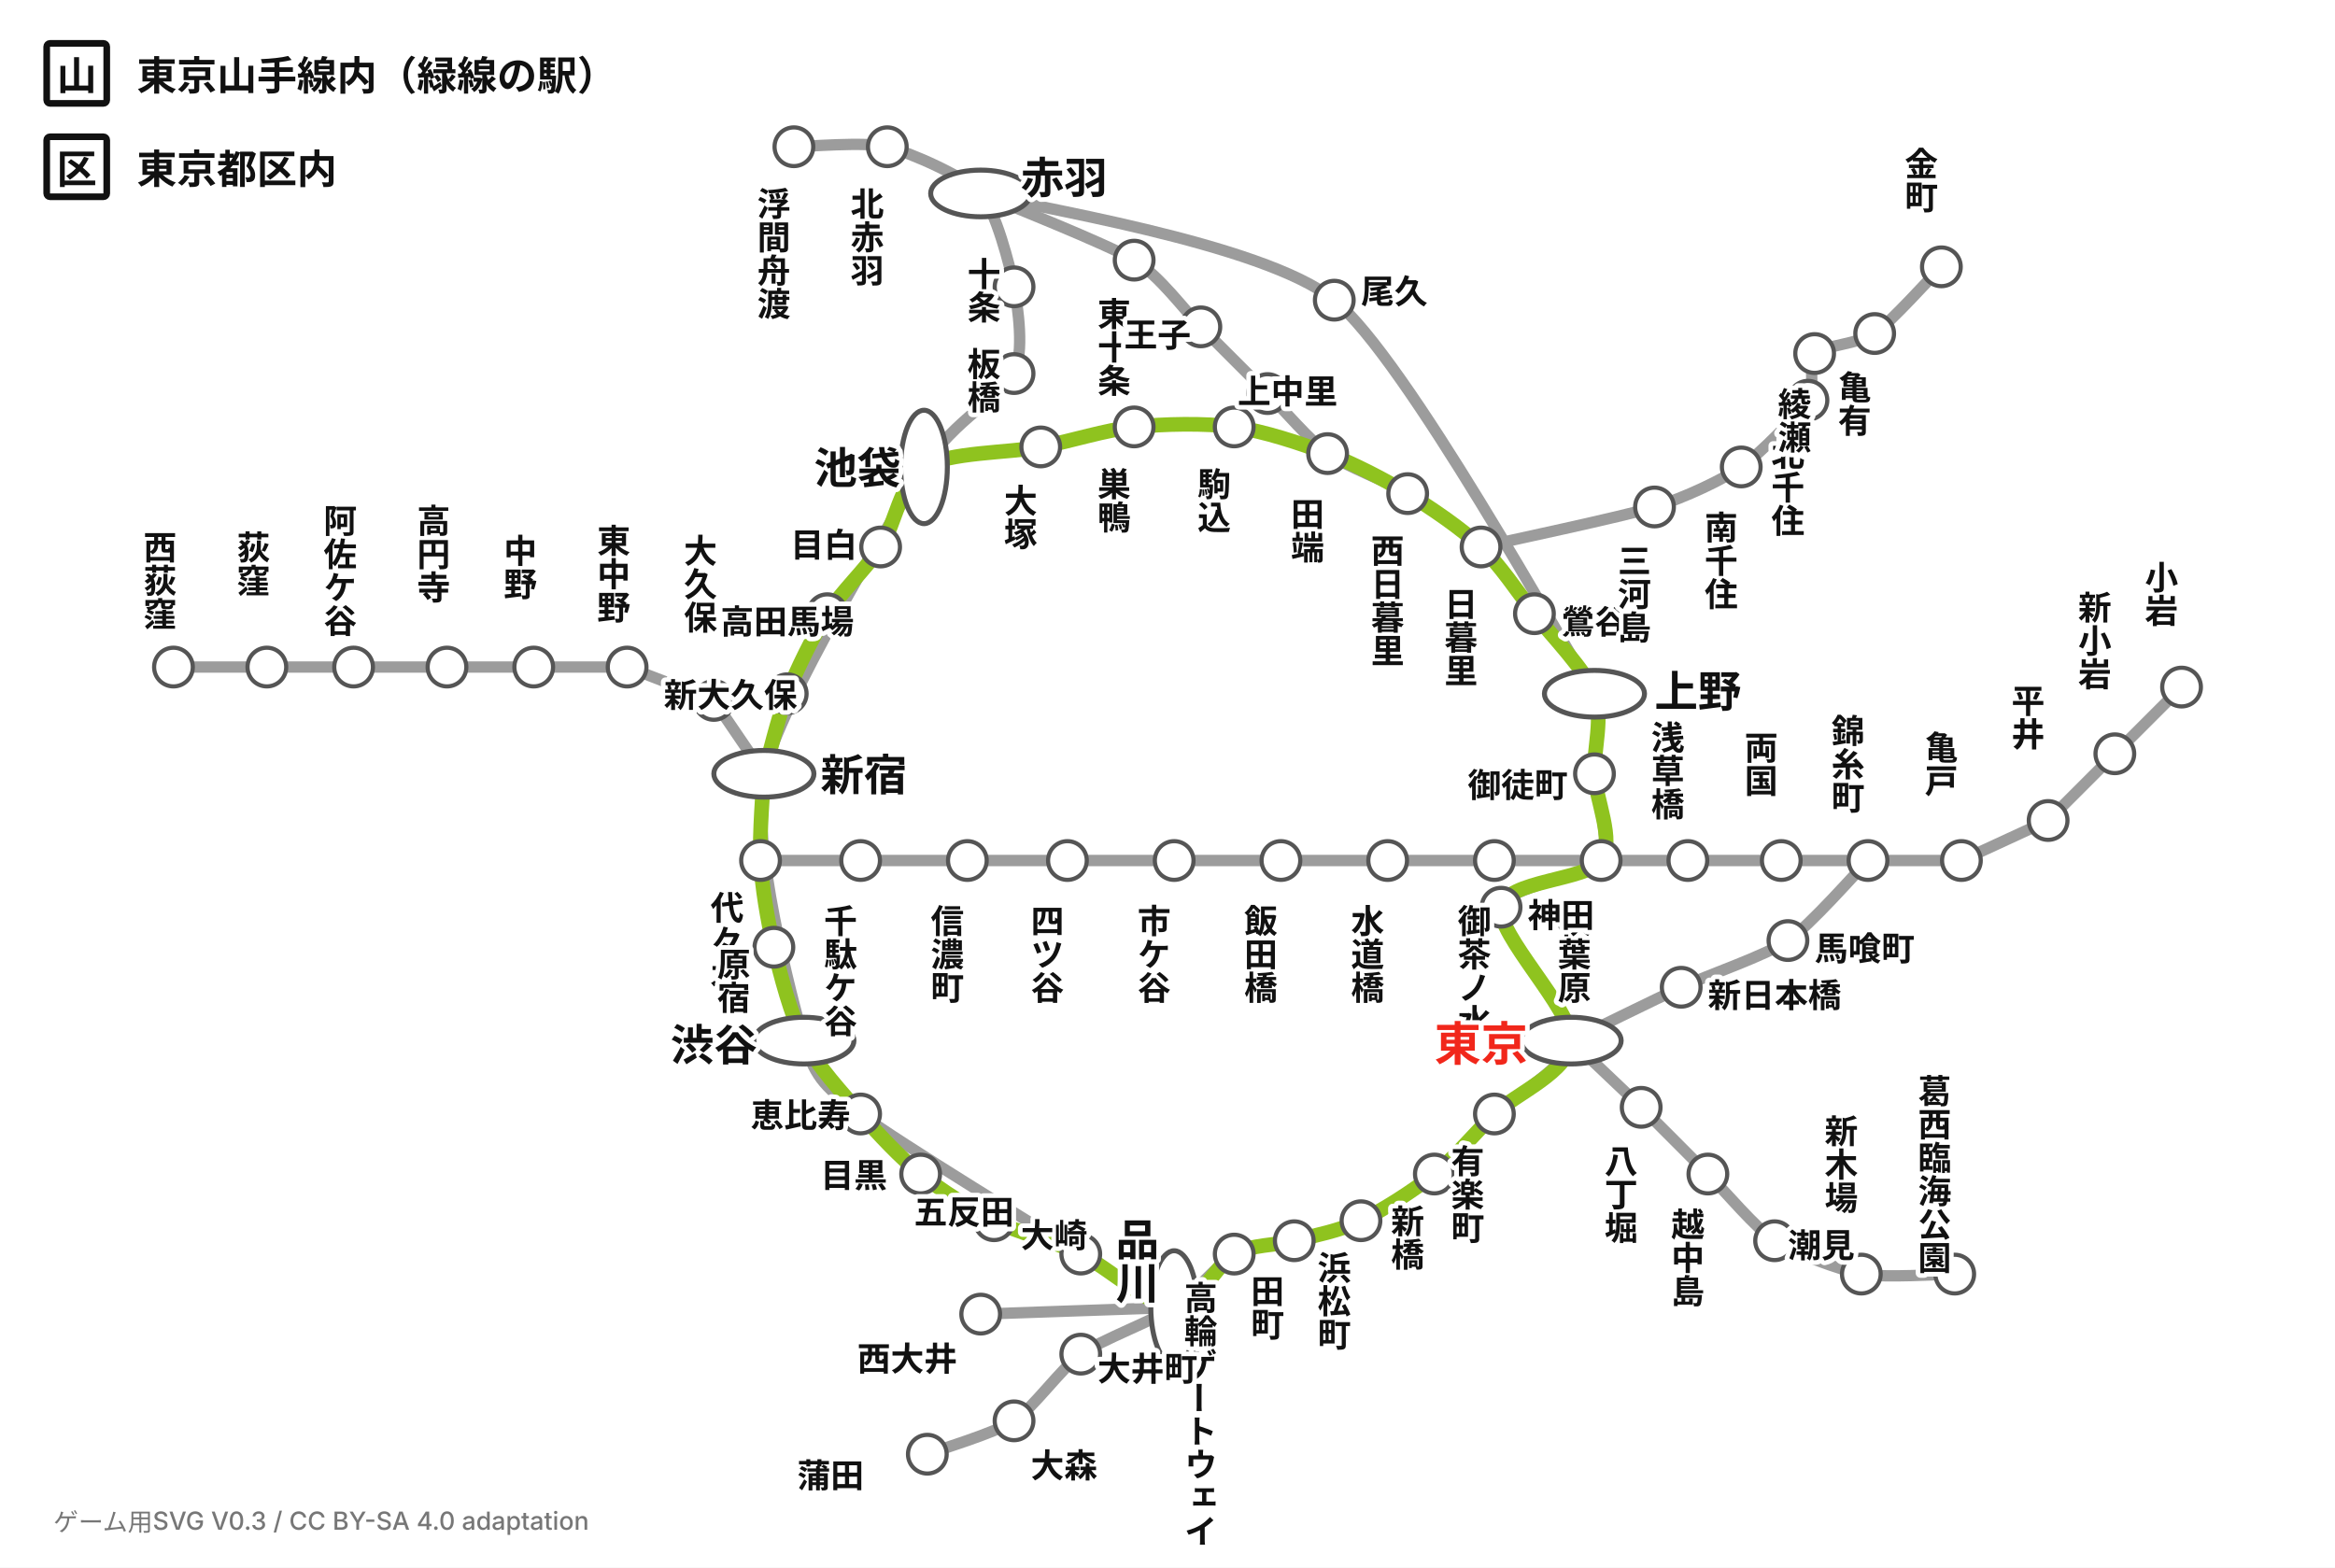
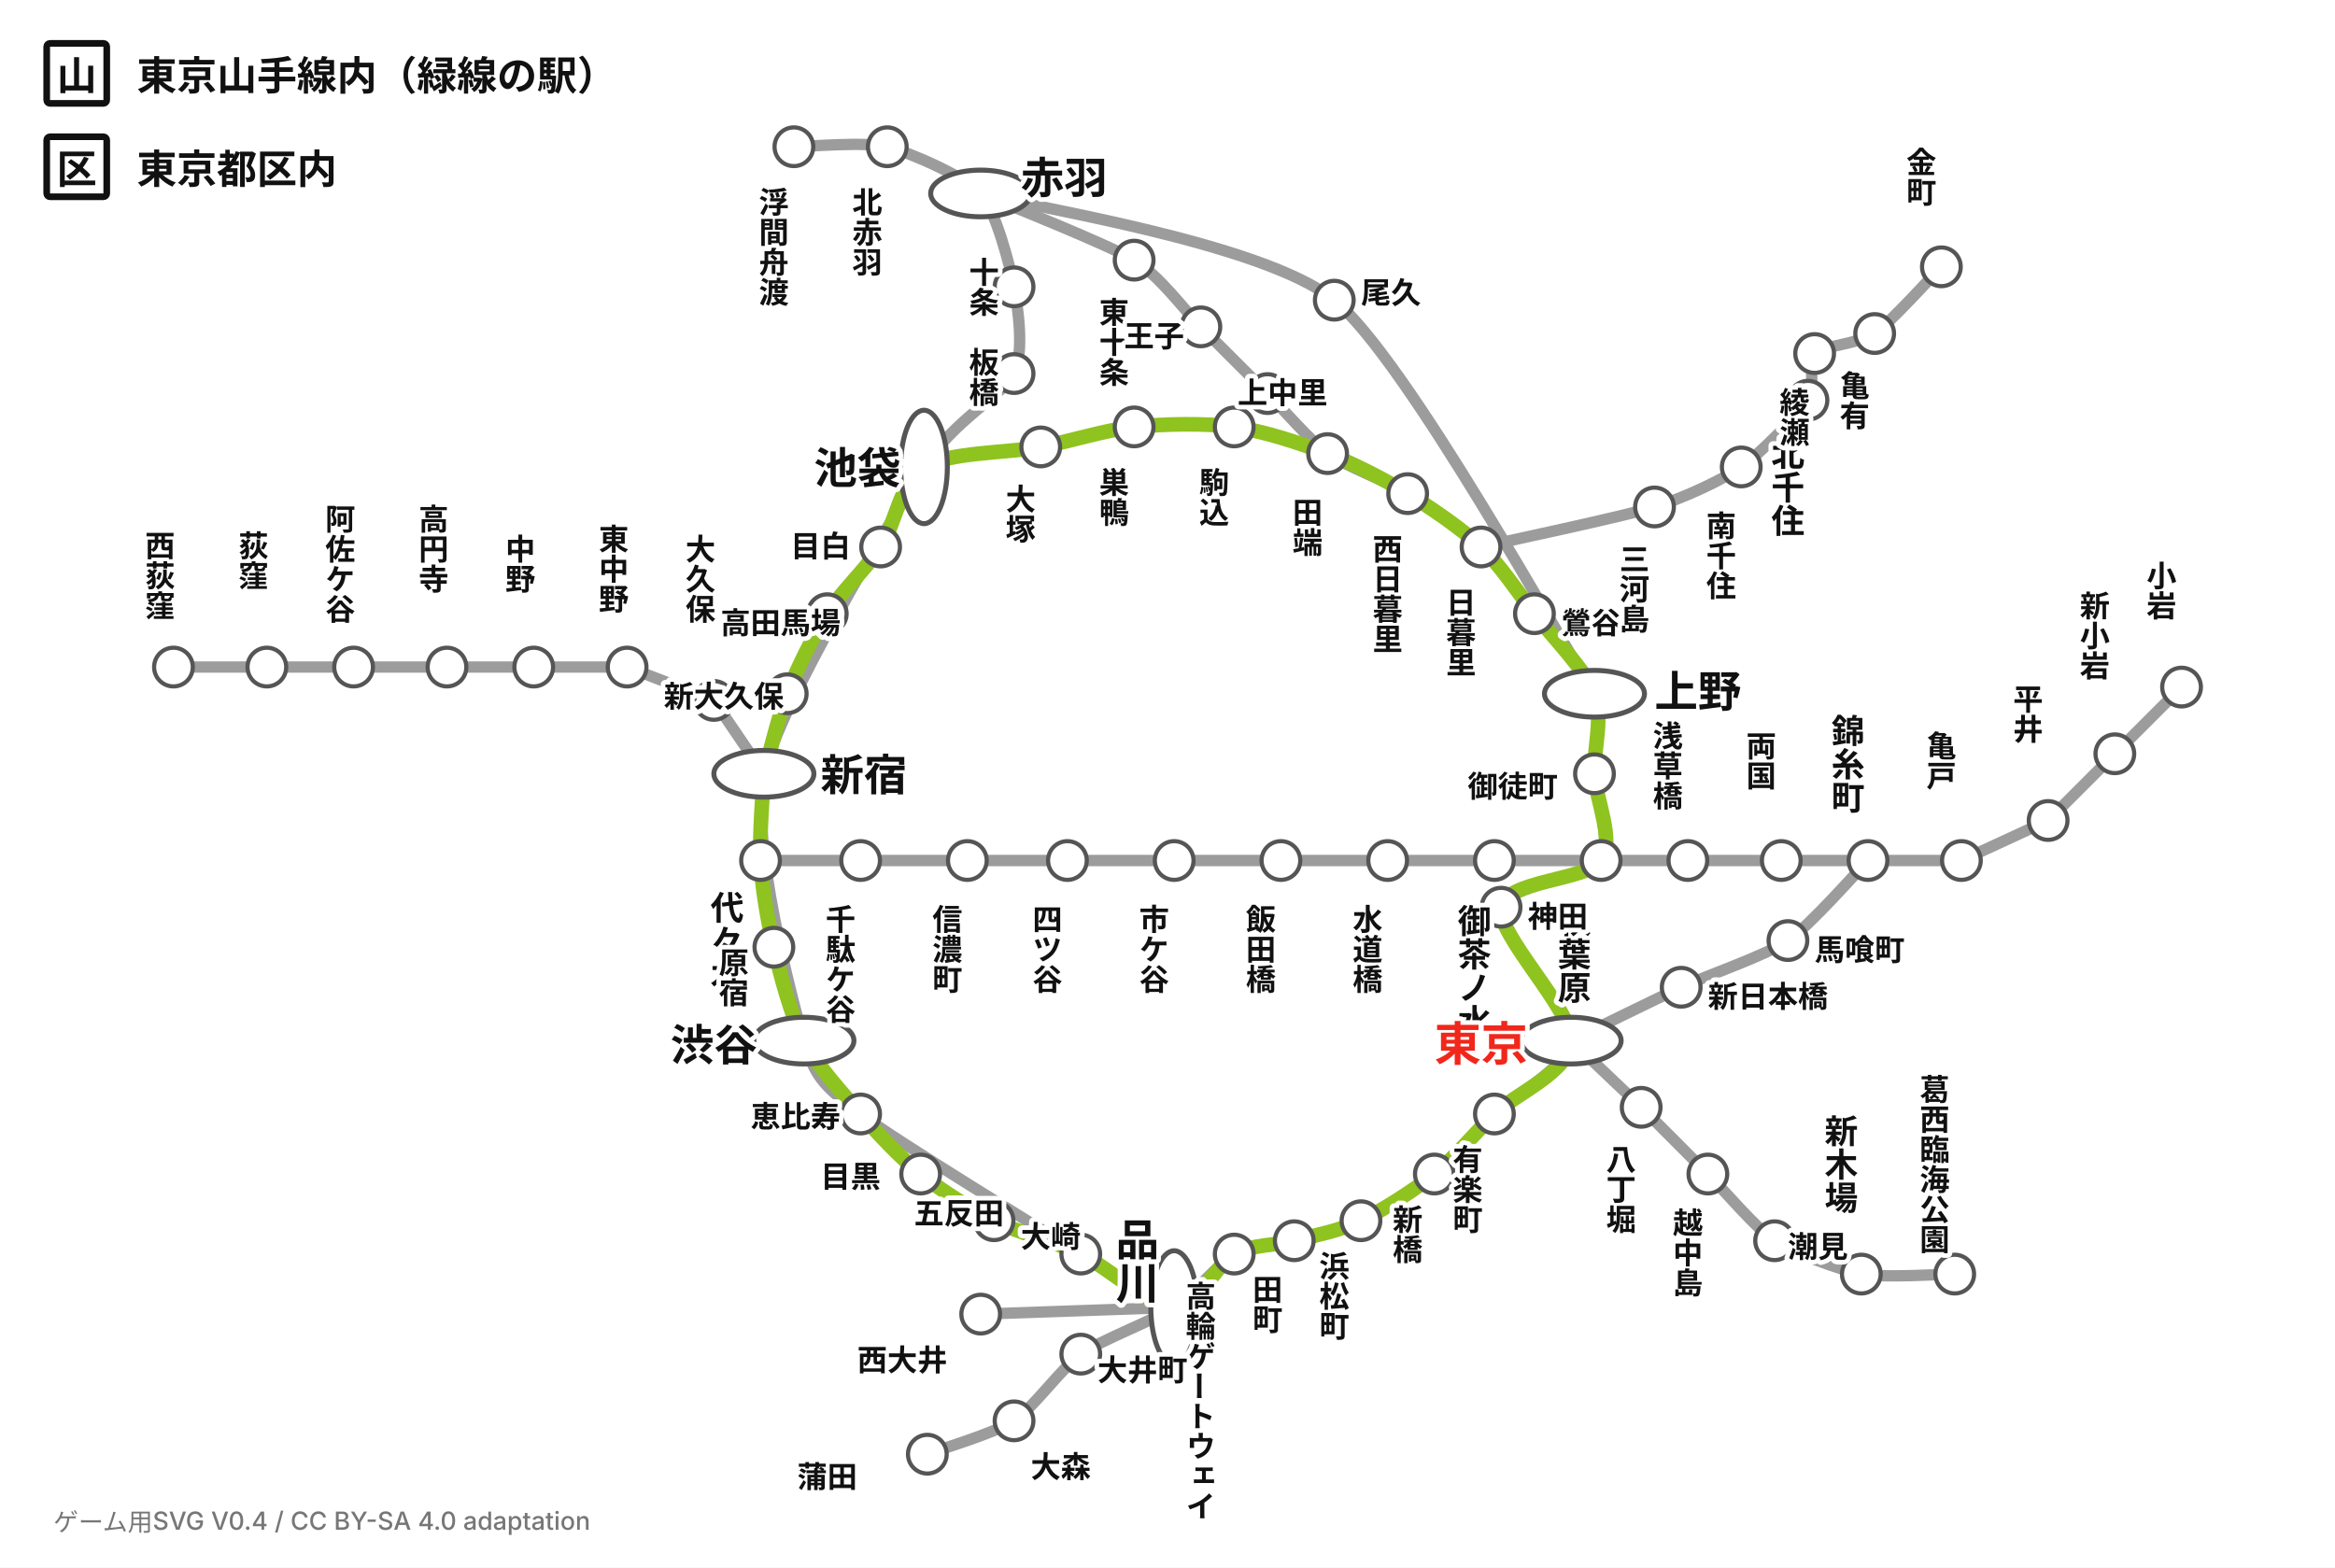
<svg xmlns="http://www.w3.org/2000/svg" viewBox="0 0 700 470" role="img" aria-labelledby="title desc">
  <style>
.bg{fill:#fff}.route{fill:none;stroke:#9c9c9c;stroke-width:3.4;stroke-linecap:round;stroke-linejoin:round}.yamanote{fill:none;stroke:#8fc31f;stroke-width:4.4;stroke-linecap:round;stroke-linejoin:round}
.station{fill:#fff;stroke:#555;stroke-width:1.25}.hub{fill:#fff;stroke:#555;stroke-width:1.5}
.label{font-family:-apple-system,BlinkMacSystemFont,"Yu Gothic","Hiragino Sans",sans-serif;font-size:10px;font-weight:650;fill:#111;paint-order:stroke;stroke:#fff;stroke-width:2.8px;stroke-linejoin:round}
- .vlabel{writing-mode:vertical-rl;text-orientation:upright;letter-spacing:0}.hub-label{font-size:13px;font-weight:850}.tokyo{fill:#f1271b;font-size:14px}.legend{font-size:12px;font-weight:800}.legend-box{fill:#fff;stroke:#111;stroke-width:2}.note{font-size:7.5px;font-weight:500;fill:#777}
+ .minor-label{font-size:9px}.major-label{font-weight:850}.labels-major-only .minor-label{display:none}.vlabel{writing-mode:vertical-rl;text-orientation:upright;letter-spacing:0}.hub-label{font-size:13px;font-weight:850}.tokyo{fill:#f1271b;font-size:14px}.legend{font-size:12px;font-weight:800}.legend-box{fill:#fff;stroke:#111;stroke-width:2}.note{font-size:7.5px;font-weight:500;fill:#777}
</style>
  <rect class="bg" width="700" height="470" />
  <rect class="legend-box" x="14" y="13" width="18" height="18" rx="1" />
-   <text class="label legend" x="23" y="27" text-anchor="middle">山</text>
+   <text class="label legend" x="23" y="27" text-anchor="middle" data-label-for="山">山</text>
  <text class="label legend" x="41" y="27">東京山手線内（緑線の駅）</text>
  <rect class="legend-box" x="14" y="41" width="18" height="18" rx="1" />
-   <text class="label legend" x="23" y="55" text-anchor="middle">区</text>
+   <text class="label legend" x="23" y="55" text-anchor="middle" data-label-for="区">区</text>
  <text class="label legend" x="41" y="55">東京都区内</text>
  <polyline id="chuo" class="route" points="52,200 80,200 106,200 134,200 160,200 188,200 214,210 229,232 228,258 258,258 290,258 320,258 352,258 384,258 416,258 448,258 480,258 506,258 534,258 560,258 588,258 614,246 634,226 654,206" />
  <path id="saikyo" class="route" d="M 238 44 C 241.3 44.0 259.5 42.4 266 44 C 272.5 45.6 289.6 53.1 294 58 C 298.4 62.9 302.8 79.7 304 86 C 305.2 92.3 307.1 105.7 304 112 C 300.9 118.3 285.8 126.0 277 140 C 268.3 154.0 233.2 211.9 229 232 C 224.8 252.1 237.6 300.1 241 312 C 244.4 323.9 248.3 326.5 258 334 C 267.7 341.5 316.3 371.1 324 376" />
  <path id="keihin" class="route" d="M 294 58 C 299.4 60.3 332.3 73.3 340 78 C 347.7 82.7 355.3 93.3 360 98 C 364.7 102.7 375.6 113.6 380 118 C 384.4 122.4 393.1 132.5 398 136 C 402.9 139.5 416.6 144.7 422 148 C 427.4 151.3 439.6 159.8 444 164 C 448.4 168.2 456.0 178.9 460 184 C 464.0 189.1 475.9 202.4 478 208 C 480.1 213.6 477.8 226.2 478 232 C 478.2 237.8 483.3 253.3 480 258 C 476.7 262.7 451.1 265.7 450 272 C 448.9 278.3 471.2 304.8 471 312 C 470.8 319.2 452.8 329.3 448 334 C 443.2 338.7 434.7 348.3 430 352 C 425.3 355.7 412.9 363.7 408 366 C 403.1 368.3 392.4 370.8 388 372 C 383.6 373.2 374.2 373.7 370 376 C 365.8 378.3 357.4 388.5 352 392 C 346.6 395.5 329.6 402.0 324 406 C 318.4 410.0 309.4 422.5 304 426 C 298.6 429.5 281.0 434.8 278 436" />
  <path id="utsunomiya" class="route" d="M 294 58 C 306.4 61.7 378.5 72.5 400 90 C 421.5 107.5 468.9 194.2 478 208" />
  <path id="joban" class="route" d="M 444 164 C 450.1 162.6 486.9 154.8 496 152 C 505.1 149.2 516.6 143.7 522 140 C 527.4 136.3 539.4 124.0 542 120 C 544.6 116.0 541.7 108.3 544 106 C 546.3 103.7 557.6 103.0 562 100 C 566.4 97.0 579.7 82.3 582 80" />
  <path id="sobu" class="route" d="M 471 312 C 474.9 310.1 496.4 299.5 504 296 C 511.6 292.5 529.5 286.4 536 282 C 542.5 277.6 557.2 260.8 560 258" />
  <path id="keiyo" class="route" d="M 471 312 C 473.4 314.3 487.2 327.3 492 332 C 496.8 336.7 507.3 347.3 512 352 C 516.7 356.7 526.6 368.5 532 372 C 537.4 375.5 551.7 380.8 558 382 C 564.3 383.2 582.7 382.0 586 382" />
  <path id="yokosuka" class="route" d="M 352 392 C 345.2 392.2 300.8 393.8 294 394" />
  <path id="yamanote" class="yamanote" d="M 229 232 C 230.1 228.4 233.2 215.2 236 208 C 238.8 200.8 243.8 190.6 248 184 C 252.2 177.4 259.6 170.6 264 164 C 268.4 157.4 269.8 144.5 277 140 C 284.2 135.5 302.6 135.8 312 134 C 321.4 132.2 331.3 128.9 340 128 C 348.7 127.1 361.3 126.8 370 128 C 378.7 129.2 390.2 133.0 398 136 C 405.8 139.0 415.1 143.8 422 148 C 428.9 152.2 438.3 158.6 444 164 C 449.7 169.4 454.9 177.4 460 184 C 465.1 190.6 475.3 200.8 478 208 C 480.7 215.2 477.7 224.5 478 232 C 478.3 239.5 484.2 252.0 480 258 C 475.8 264.0 451.4 263.9 450 272 C 448.6 280.1 471.3 302.7 471 312 C 470.7 321.3 454.1 328.0 448 334 C 441.9 340.0 436.0 347.2 430 352 C 424.0 356.8 414.3 363.0 408 366 C 401.7 369.0 393.7 370.5 388 372 C 382.3 373.5 375.4 373.0 370 376 C 364.6 379.0 358.9 392.0 352 392 C 345.1 392.0 332.1 379.9 324 376 C 315.9 372.1 305.2 369.6 298 366 C 290.8 362.4 282.0 356.8 276 352 C 270.0 347.2 263.3 340.0 258 334 C 252.8 328.0 244.9 319.5 241 312 C 237.1 304.5 233.9 292.1 232 284 C 230.1 275.9 228.4 265.8 228 258 C 227.6 250.2 228.8 235.9 229 232" />
  <circle class="station" cx="52" cy="200" r="5.8" data-station="西荻窪" />
  <circle class="station" cx="80" cy="200" r="5.8" data-station="荻窪" />
  <circle class="station" cx="106" cy="200" r="5.8" data-station="阿佐ケ谷" />
  <circle class="station" cx="134" cy="200" r="5.8" data-station="高円寺" />
  <circle class="station" cx="160" cy="200" r="5.8" data-station="中野" />
  <circle class="station" cx="188" cy="200" r="5.8" data-station="東中野" />
  <circle class="station" cx="214" cy="210" r="5.8" data-station="大久保" />
  <ellipse class="hub" cx="229" cy="232" rx="15" ry="7" data-station="新宿" />
  <circle class="station" cx="228" cy="258" r="5.8" data-station="代々木" />
  <circle class="station" cx="258" cy="258" r="5.8" data-station="千駄ケ谷" />
  <circle class="station" cx="290" cy="258" r="5.8" data-station="信濃町" />
  <circle class="station" cx="320" cy="258" r="5.8" data-station="四ツ谷" />
  <circle class="station" cx="352" cy="258" r="5.8" data-station="市ケ谷" />
  <circle class="station" cx="384" cy="258" r="5.8" data-station="飯田橋" />
  <circle class="station" cx="416" cy="258" r="5.8" data-station="水道橋" />
  <circle class="station" cx="448" cy="258" r="5.8" data-station="御茶ノ水" />
  <circle class="station" cx="480" cy="258" r="5.8" data-station="秋葉原" />
  <circle class="station" cx="506" cy="258" r="5.8" data-station="浅草橋" />
  <circle class="station" cx="534" cy="258" r="5.8" data-station="両国" />
  <circle class="station" cx="560" cy="258" r="5.8" data-station="錦糸町" />
  <circle class="station" cx="588" cy="258" r="5.8" data-station="亀戸" />
  <circle class="station" cx="614" cy="246" r="5.8" data-station="平井" />
  <circle class="station" cx="634" cy="226" r="5.8" data-station="新小岩" />
  <circle class="station" cx="654" cy="206" r="5.8" data-station="小岩" />
  <circle class="station" cx="238" cy="44" r="5.8" data-station="浮間舟渡" />
  <circle class="station" cx="266" cy="44" r="5.8" data-station="北赤羽" />
  <ellipse class="hub" cx="294" cy="58" rx="15" ry="7" data-station="赤羽" />
  <circle class="station" cx="304" cy="86" r="5.8" data-station="十条" />
  <circle class="station" cx="304" cy="112" r="5.8" data-station="板橋" />
  <ellipse class="hub" cx="277" cy="140" rx="7" ry="17" data-station="池袋" />
  <ellipse class="hub" cx="241" cy="312" rx="15" ry="7" data-station="渋谷" />
  <circle class="station" cx="258" cy="334" r="5.8" data-station="恵比寿" />
  <circle class="station" cx="324" cy="376" r="5.8" data-station="大崎" />
  <circle class="station" cx="340" cy="78" r="5.8" data-station="東十条" />
  <circle class="station" cx="360" cy="98" r="5.8" data-station="王子" />
  <circle class="station" cx="380" cy="118" r="5.8" data-station="上中里" />
  <circle class="station" cx="398" cy="136" r="5.8" data-station="田端" />
  <circle class="station" cx="422" cy="148" r="5.8" data-station="西日暮里" />
  <circle class="station" cx="444" cy="164" r="5.8" data-station="日暮里" />
  <circle class="station" cx="460" cy="184" r="5.8" data-station="鶯谷" />
  <ellipse class="hub" cx="478" cy="208" rx="15" ry="7" data-station="上野" />
  <circle class="station" cx="478" cy="232" r="5.8" data-station="御徒町" />
  <circle class="station" cx="450" cy="272" r="5.8" data-station="神田" />
  <ellipse class="hub" cx="471" cy="312" rx="15" ry="7" data-station="東京" />
  <circle class="station" cx="448" cy="334" r="5.8" data-station="有楽町" />
  <circle class="station" cx="430" cy="352" r="5.8" data-station="新橋" />
  <circle class="station" cx="408" cy="366" r="5.8" data-station="浜松町" />
  <circle class="station" cx="388" cy="372" r="5.8" data-station="田町" />
  <circle class="station" cx="370" cy="376" r="5.8" data-station="高輪ゲートウェイ" />
  <ellipse class="hub" cx="352" cy="392" rx="7" ry="17" data-station="品川" />
  <circle class="station" cx="324" cy="406" r="5.8" data-station="大井町" />
  <circle class="station" cx="304" cy="426" r="5.8" data-station="大森" />
  <circle class="station" cx="278" cy="436" r="5.8" data-station="蒲田" />
  <circle class="station" cx="400" cy="90" r="5.8" data-station="尾久" />
  <circle class="station" cx="496" cy="152" r="5.8" data-station="三河島" />
  <circle class="station" cx="522" cy="140" r="5.8" data-station="南千住" />
  <circle class="station" cx="542" cy="120" r="5.8" data-station="北千住" />
  <circle class="station" cx="544" cy="106" r="5.8" data-station="綾瀬" />
  <circle class="station" cx="562" cy="100" r="5.8" data-station="亀有" />
  <circle class="station" cx="582" cy="80" r="5.8" data-station="金町" />
  <circle class="station" cx="504" cy="296" r="5.8" data-station="新日本橋" />
  <circle class="station" cx="536" cy="282" r="5.8" data-station="馬喰町" />
  <circle class="station" cx="492" cy="332" r="5.8" data-station="八丁堀" />
  <circle class="station" cx="512" cy="352" r="5.8" data-station="越中島" />
  <circle class="station" cx="532" cy="372" r="5.8" data-station="潮見" />
  <circle class="station" cx="558" cy="382" r="5.8" data-station="新木場" />
  <circle class="station" cx="586" cy="382" r="5.8" data-station="葛西臨海公園" />
  <circle class="station" cx="294" cy="394" r="5.8" data-station="西大井" />
  <circle class="station" cx="236" cy="208" r="5.8" data-station="新大久保" />
  <circle class="station" cx="248" cy="184" r="5.8" data-station="高田馬場" />
  <circle class="station" cx="264" cy="164" r="5.8" data-station="目白" />
  <circle class="station" cx="312" cy="134" r="5.8" data-station="大塚" />
  <circle class="station" cx="340" cy="128" r="5.8" data-station="巣鴨" />
  <circle class="station" cx="370" cy="128" r="5.8" data-station="駒込" />
  <circle class="station" cx="298" cy="366" r="5.8" data-station="五反田" />
  <circle class="station" cx="276" cy="352" r="5.8" data-station="目黒" />
  <circle class="station" cx="232" cy="284" r="5.8" data-station="原宿" />
-   <text class="label vlabel" x="48" y="159">西荻窪</text>
-   <text class="label vlabel" x="76" y="159">荻窪</text>
-   <text class="label vlabel" x="102" y="151">阿佐ケ谷</text>
-   <text class="label vlabel" x="130" y="151">高円寺</text>
-   <text class="label vlabel" x="156" y="160">中野</text>
-   <text class="label vlabel" x="184" y="157">東中野</text>
-   <text class="label vlabel" x="210" y="160">大久保</text>
-   <text class="label hub-label" x="246" y="237">新宿</text>
+   <text class="label vlabel minor-label" x="48" y="159" data-label-for="西荻窪">西荻窪</text>
+   <text class="label vlabel minor-label" x="76" y="159" data-label-for="荻窪">荻窪</text>
+   <text class="label vlabel minor-label" x="102" y="151" data-label-for="阿佐ケ谷">阿佐ケ谷</text>
+   <text class="label vlabel minor-label" x="130" y="151" data-label-for="高円寺">高円寺</text>
+   <text class="label vlabel minor-label" x="156" y="160" data-label-for="中野">中野</text>
+   <text class="label vlabel minor-label" x="184" y="157" data-label-for="東中野">東中野</text>
+   <text class="label vlabel minor-label" x="210" y="160" data-label-for="大久保">大久保</text>
+   <text class="label hub-label major-label" x="246" y="237" data-label-for="新宿">新宿</text>
  <text class="label vlabel" x="218" y="267">代々木</text>
-   <text class="label vlabel" x="252" y="271">千駄ケ谷</text>
-   <text class="label vlabel" x="284" y="271">信濃町</text>
-   <text class="label vlabel" x="314" y="271">四ツ谷</text>
-   <text class="label vlabel" x="346" y="271">市ケ谷</text>
-   <text class="label vlabel" x="378" y="271">飯田橋</text>
-   <text class="label vlabel" x="410" y="271">水道橋</text>
-   <text class="label vlabel" x="442" y="271">御茶ノ水</text>
-   <text class="label vlabel" x="472" y="271">秋葉原</text>
-   <text class="label vlabel" x="500" y="216">浅草橋</text>
-   <text class="label vlabel" x="528" y="219">両国</text>
-   <text class="label vlabel" x="554" y="214">錦糸町</text>
-   <text class="label vlabel" x="582" y="219">亀戸</text>
-   <text class="label vlabel" x="608" y="205">平井</text>
-   <text class="label vlabel" x="628" y="177">新小岩</text>
-   <text class="label vlabel" x="648" y="168">小岩</text>
-   <text class="label vlabel" x="232" y="56">浮間舟渡</text>
-   <text class="label vlabel" x="260" y="56">北赤羽</text>
-   <text class="label hub-label" x="306" y="58">赤羽</text>
-   <text class="label vlabel" x="295" y="77">十条</text>
-   <text class="label vlabel" x="295" y="104">板橋</text>
-   <text class="label hub-label" x="244" y="145">池袋</text>
-   <text class="label hub-label" x="201" y="318">渋谷</text>
-   <text class="label" x="225" y="338">恵比寿</text>
-   <text class="label" x="306" y="374">大崎</text>
-   <text class="label vlabel" x="334" y="89">東十条</text>
-   <text class="label" x="337" y="104">王子</text>
-   <text class="label" x="371" y="121">上中里</text>
-   <text class="label vlabel" x="392" y="149">田端</text>
-   <text class="label vlabel" x="416" y="160">西日暮里</text>
-   <text class="label vlabel" x="438" y="176">日暮里</text>
-   <text class="label" x="468" y="190">鶯谷</text>
-   <text class="label hub-label" x="496" y="212">上野</text>
-   <text class="label" x="440" y="239">御徒町</text>
-   <text class="label" x="458" y="278">神田</text>
-   <text class="label hub-label tokyo" x="430" y="318">東京</text>
-   <text class="label vlabel" x="440" y="343">有楽町</text>
-   <text class="label vlabel" x="422" y="361">新橋</text>
-   <text class="label vlabel" x="400" y="375">浜松町</text>
-   <text class="label vlabel" x="380" y="382">田町</text>
-   <text class="label vlabel" x="360" y="384">高輪ゲートウェイ</text>
-   <text class="label vlabel hub-label" x="341" y="365">品川</text>
-   <text class="label" x="329" y="414">大井町</text>
-   <text class="label" x="309" y="443">大森</text>
-   <text class="label" x="239" y="446">蒲田</text>
-   <text class="label" x="408" y="91">尾久</text>
-   <text class="label vlabel" x="490" y="163">三河島</text>
-   <text class="label vlabel" x="516" y="153">南千住</text>
-   <text class="label vlabel" x="536" y="131">北千住</text>
-   <text class="label vlabel" x="538" y="116">綾瀬</text>
-   <text class="label vlabel" x="556" y="111">亀有</text>
-   <text class="label vlabel" x="576" y="44">金町</text>
-   <text class="label" x="512" y="302">新日本橋</text>
-   <text class="label" x="544" y="288">馬喰町</text>
-   <text class="label vlabel" x="486" y="343">八丁堀</text>
-   <text class="label vlabel" x="506" y="362">越中島</text>
-   <text class="label" x="536" y="377">潮見</text>
-   <text class="label vlabel" x="552" y="334">新木場</text>
-   <text class="label vlabel" x="580" y="322">葛西臨海公園</text>
-   <text class="label" x="257" y="411">西大井</text>
-   <text class="label" x="199" y="212">新大久保</text>
-   <text class="label" x="216" y="190">高田馬場</text>
-   <text class="label" x="237" y="167">目白</text>
-   <text class="label vlabel" x="306" y="145">大塚</text>
-   <text class="label vlabel" x="334" y="140">巣鴨</text>
-   <text class="label vlabel" x="364" y="140">駒込</text>
-   <text class="label" x="274" y="367">五反田</text>
-   <text class="label" x="246" y="356">目黒</text>
-   <text class="label vlabel" x="220" y="284">原宿</text>
-   <text class="label note" x="16" y="459">ゲーム用SVG V0.3 / CC BY-SA 4.0 adaptation</text>
+   <text class="label vlabel minor-label" x="252" y="271" data-label-for="千駄ケ谷">千駄ケ谷</text>
+   <text class="label vlabel minor-label" x="284" y="271" data-label-for="信濃町">信濃町</text>
+   <text class="label vlabel minor-label" x="314" y="271" data-label-for="四ツ谷">四ツ谷</text>
+   <text class="label vlabel minor-label" x="346" y="271" data-label-for="市ケ谷">市ケ谷</text>
+   <text class="label vlabel minor-label" x="378" y="271" data-label-for="飯田橋">飯田橋</text>
+   <text class="label vlabel minor-label" x="410" y="271" data-label-for="水道橋">水道橋</text>
+   <text class="label vlabel major-label" x="442" y="271" data-label-for="御茶ノ水">御茶ノ水</text>
+   <text class="label vlabel major-label" x="472" y="271" data-label-for="秋葉原">秋葉原</text>
+   <text class="label vlabel minor-label" x="500" y="216" data-label-for="浅草橋">浅草橋</text>
+   <text class="label vlabel minor-label" x="528" y="219" data-label-for="両国">両国</text>
+   <text class="label vlabel major-label" x="554" y="214" data-label-for="錦糸町">錦糸町</text>
+   <text class="label vlabel minor-label" x="582" y="219" data-label-for="亀戸">亀戸</text>
+   <text class="label vlabel minor-label" x="608" y="205" data-label-for="平井">平井</text>
+   <text class="label vlabel minor-label" x="628" y="177" data-label-for="新小岩">新小岩</text>
+   <text class="label vlabel minor-label" x="648" y="168" data-label-for="小岩">小岩</text>
+   <text class="label vlabel minor-label" x="232" y="56" data-label-for="浮間舟渡">浮間舟渡</text>
+   <text class="label vlabel minor-label" x="260" y="56" data-label-for="北赤羽">北赤羽</text>
+   <text class="label hub-label major-label" x="306" y="58" data-label-for="赤羽">赤羽</text>
+   <text class="label vlabel minor-label" x="295" y="77" data-label-for="十条">十条</text>
+   <text class="label vlabel minor-label" x="295" y="104" data-label-for="板橋">板橋</text>
+   <text class="label hub-label major-label" x="244" y="145" data-label-for="池袋">池袋</text>
+   <text class="label hub-label major-label" x="201" y="318" data-label-for="渋谷">渋谷</text>
+   <text class="label minor-label" x="225" y="338" data-label-for="恵比寿">恵比寿</text>
+   <text class="label minor-label" x="306" y="374" data-label-for="大崎">大崎</text>
+   <text class="label vlabel minor-label" x="334" y="89" data-label-for="東十条">東十条</text>
+   <text class="label minor-label" x="337" y="104" data-label-for="王子">王子</text>
+   <text class="label minor-label" x="371" y="121" data-label-for="上中里">上中里</text>
+   <text class="label vlabel minor-label" x="392" y="149" data-label-for="田端">田端</text>
+   <text class="label vlabel minor-label" x="416" y="160" data-label-for="西日暮里">西日暮里</text>
+   <text class="label vlabel minor-label" x="438" y="176" data-label-for="日暮里">日暮里</text>
+   <text class="label minor-label" x="468" y="190" data-label-for="鶯谷">鶯谷</text>
+   <text class="label hub-label major-label" x="496" y="212" data-label-for="上野">上野</text>
+   <text class="label minor-label" x="440" y="239" data-label-for="御徒町">御徒町</text>
+   <text class="label minor-label" x="458" y="278" data-label-for="神田">神田</text>
+   <text class="label hub-label tokyo major-label" x="430" y="318" data-label-for="東京">東京</text>
+   <text class="label vlabel minor-label" x="440" y="343" data-label-for="有楽町">有楽町</text>
+   <text class="label vlabel minor-label" x="422" y="361" data-label-for="新橋">新橋</text>
+   <text class="label vlabel minor-label" x="400" y="375" data-label-for="浜松町">浜松町</text>
+   <text class="label vlabel minor-label" x="380" y="382" data-label-for="田町">田町</text>
+   <text class="label vlabel minor-label" x="360" y="384" data-label-for="高輪ゲートウェイ">高輪ゲートウェイ</text>
+   <text class="label vlabel hub-label major-label" x="341" y="365" data-label-for="品川">品川</text>
+   <text class="label minor-label" x="329" y="414" data-label-for="大井町">大井町</text>
+   <text class="label minor-label" x="309" y="443" data-label-for="大森">大森</text>
+   <text class="label minor-label" x="239" y="446" data-label-for="蒲田">蒲田</text>
+   <text class="label minor-label" x="408" y="91" data-label-for="尾久">尾久</text>
+   <text class="label vlabel minor-label" x="490" y="163" data-label-for="三河島">三河島</text>
+   <text class="label vlabel minor-label" x="516" y="153" data-label-for="南千住">南千住</text>
+   <text class="label vlabel major-label" x="536" y="131" data-label-for="北千住">北千住</text>
+   <text class="label vlabel minor-label" x="538" y="116" data-label-for="綾瀬">綾瀬</text>
+   <text class="label vlabel minor-label" x="556" y="111" data-label-for="亀有">亀有</text>
+   <text class="label vlabel minor-label" x="576" y="44" data-label-for="金町">金町</text>
+   <text class="label minor-label" x="512" y="302" data-label-for="新日本橋">新日本橋</text>
+   <text class="label minor-label" x="544" y="288" data-label-for="馬喰町">馬喰町</text>
+   <text class="label vlabel minor-label" x="486" y="343" data-label-for="八丁堀">八丁堀</text>
+   <text class="label vlabel minor-label" x="506" y="362" data-label-for="越中島">越中島</text>
+   <text class="label minor-label" x="536" y="377" data-label-for="潮見">潮見</text>
+   <text class="label vlabel major-label" x="552" y="334" data-label-for="新木場">新木場</text>
+   <text class="label vlabel minor-label" x="580" y="322" data-label-for="葛西臨海公園">葛西臨海公園</text>
+   <text class="label minor-label" x="257" y="411" data-label-for="西大井">西大井</text>
+   <text class="label minor-label" x="199" y="212" data-label-for="新大久保">新大久保</text>
+   <text class="label minor-label" x="216" y="190" data-label-for="高田馬場">高田馬場</text>
+   <text class="label minor-label" x="237" y="167" data-label-for="目白">目白</text>
+   <text class="label vlabel minor-label" x="306" y="145" data-label-for="大塚">大塚</text>
+   <text class="label vlabel minor-label" x="334" y="140" data-label-for="巣鴨">巣鴨</text>
+   <text class="label vlabel minor-label" x="364" y="140" data-label-for="駒込">駒込</text>
+   <text class="label minor-label" x="274" y="367" data-label-for="五反田">五反田</text>
+   <text class="label minor-label" x="246" y="356" data-label-for="目黒">目黒</text>
+   <text class="label vlabel minor-label" x="220" y="284" data-label-for="原宿">原宿</text>
+   <text class="label note" x="16" y="459">ゲーム用SVG V0.4 / CC BY-SA 4.0 adaptation</text>
</svg>
